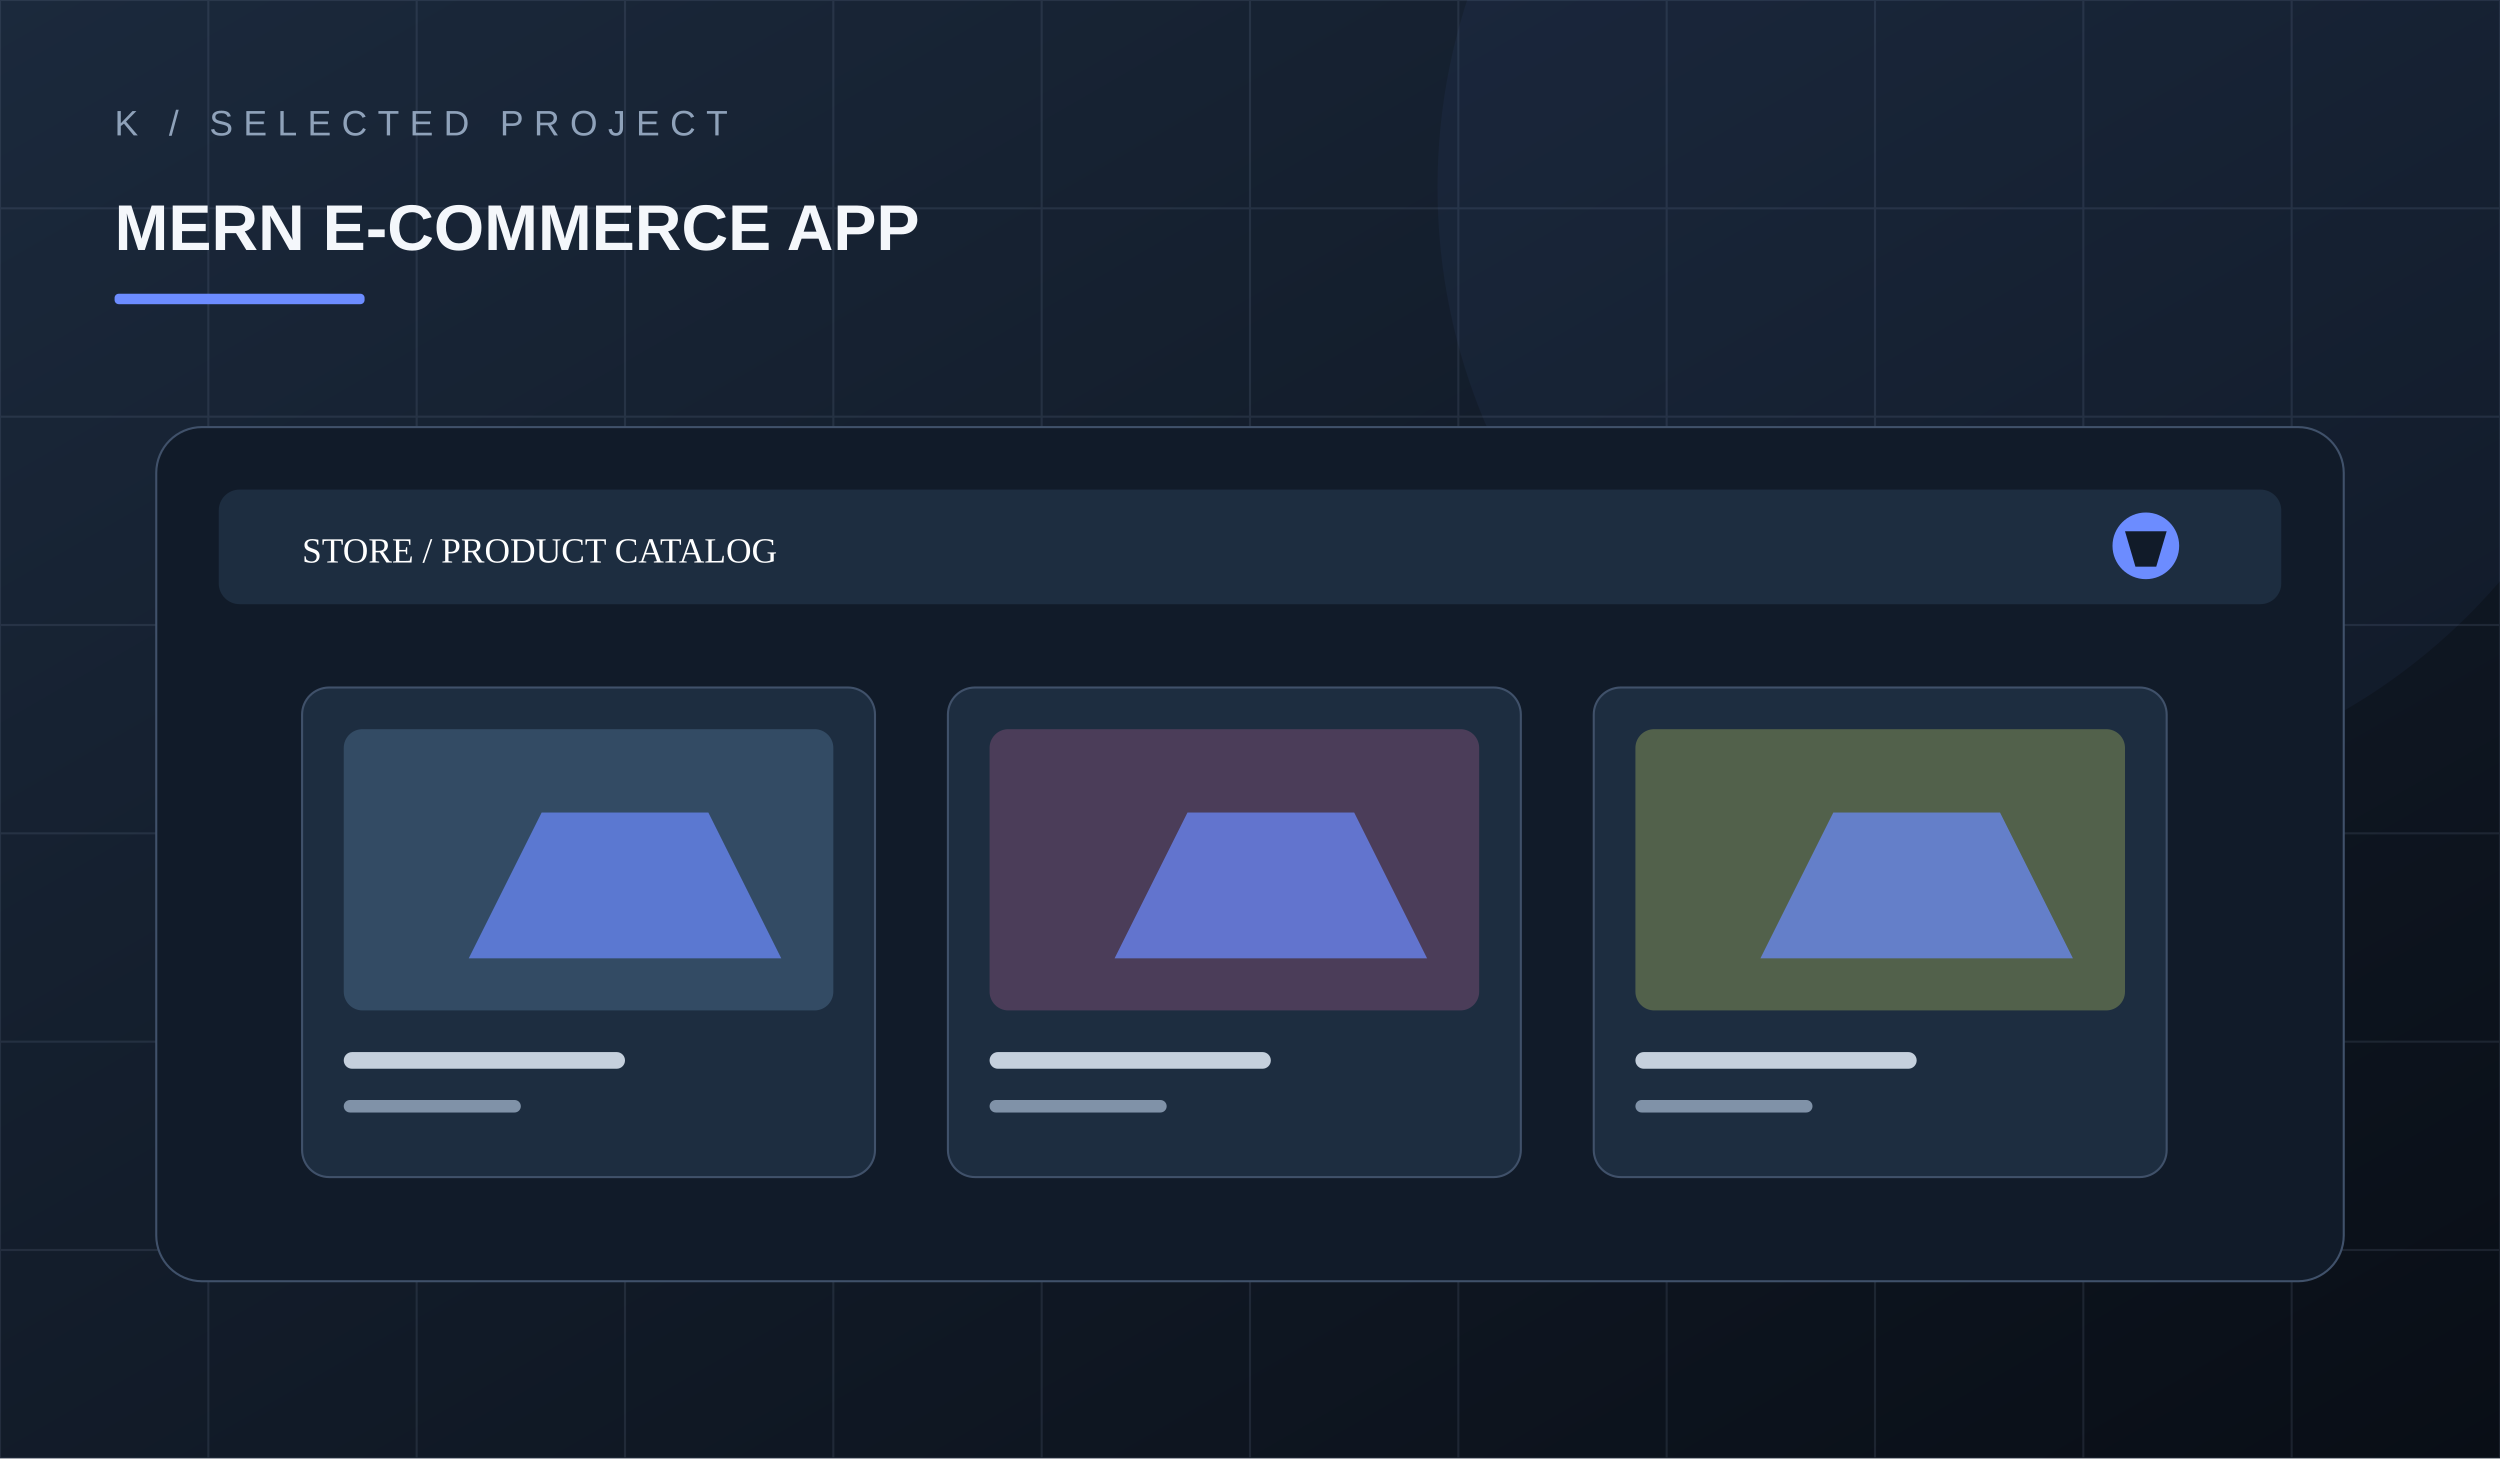
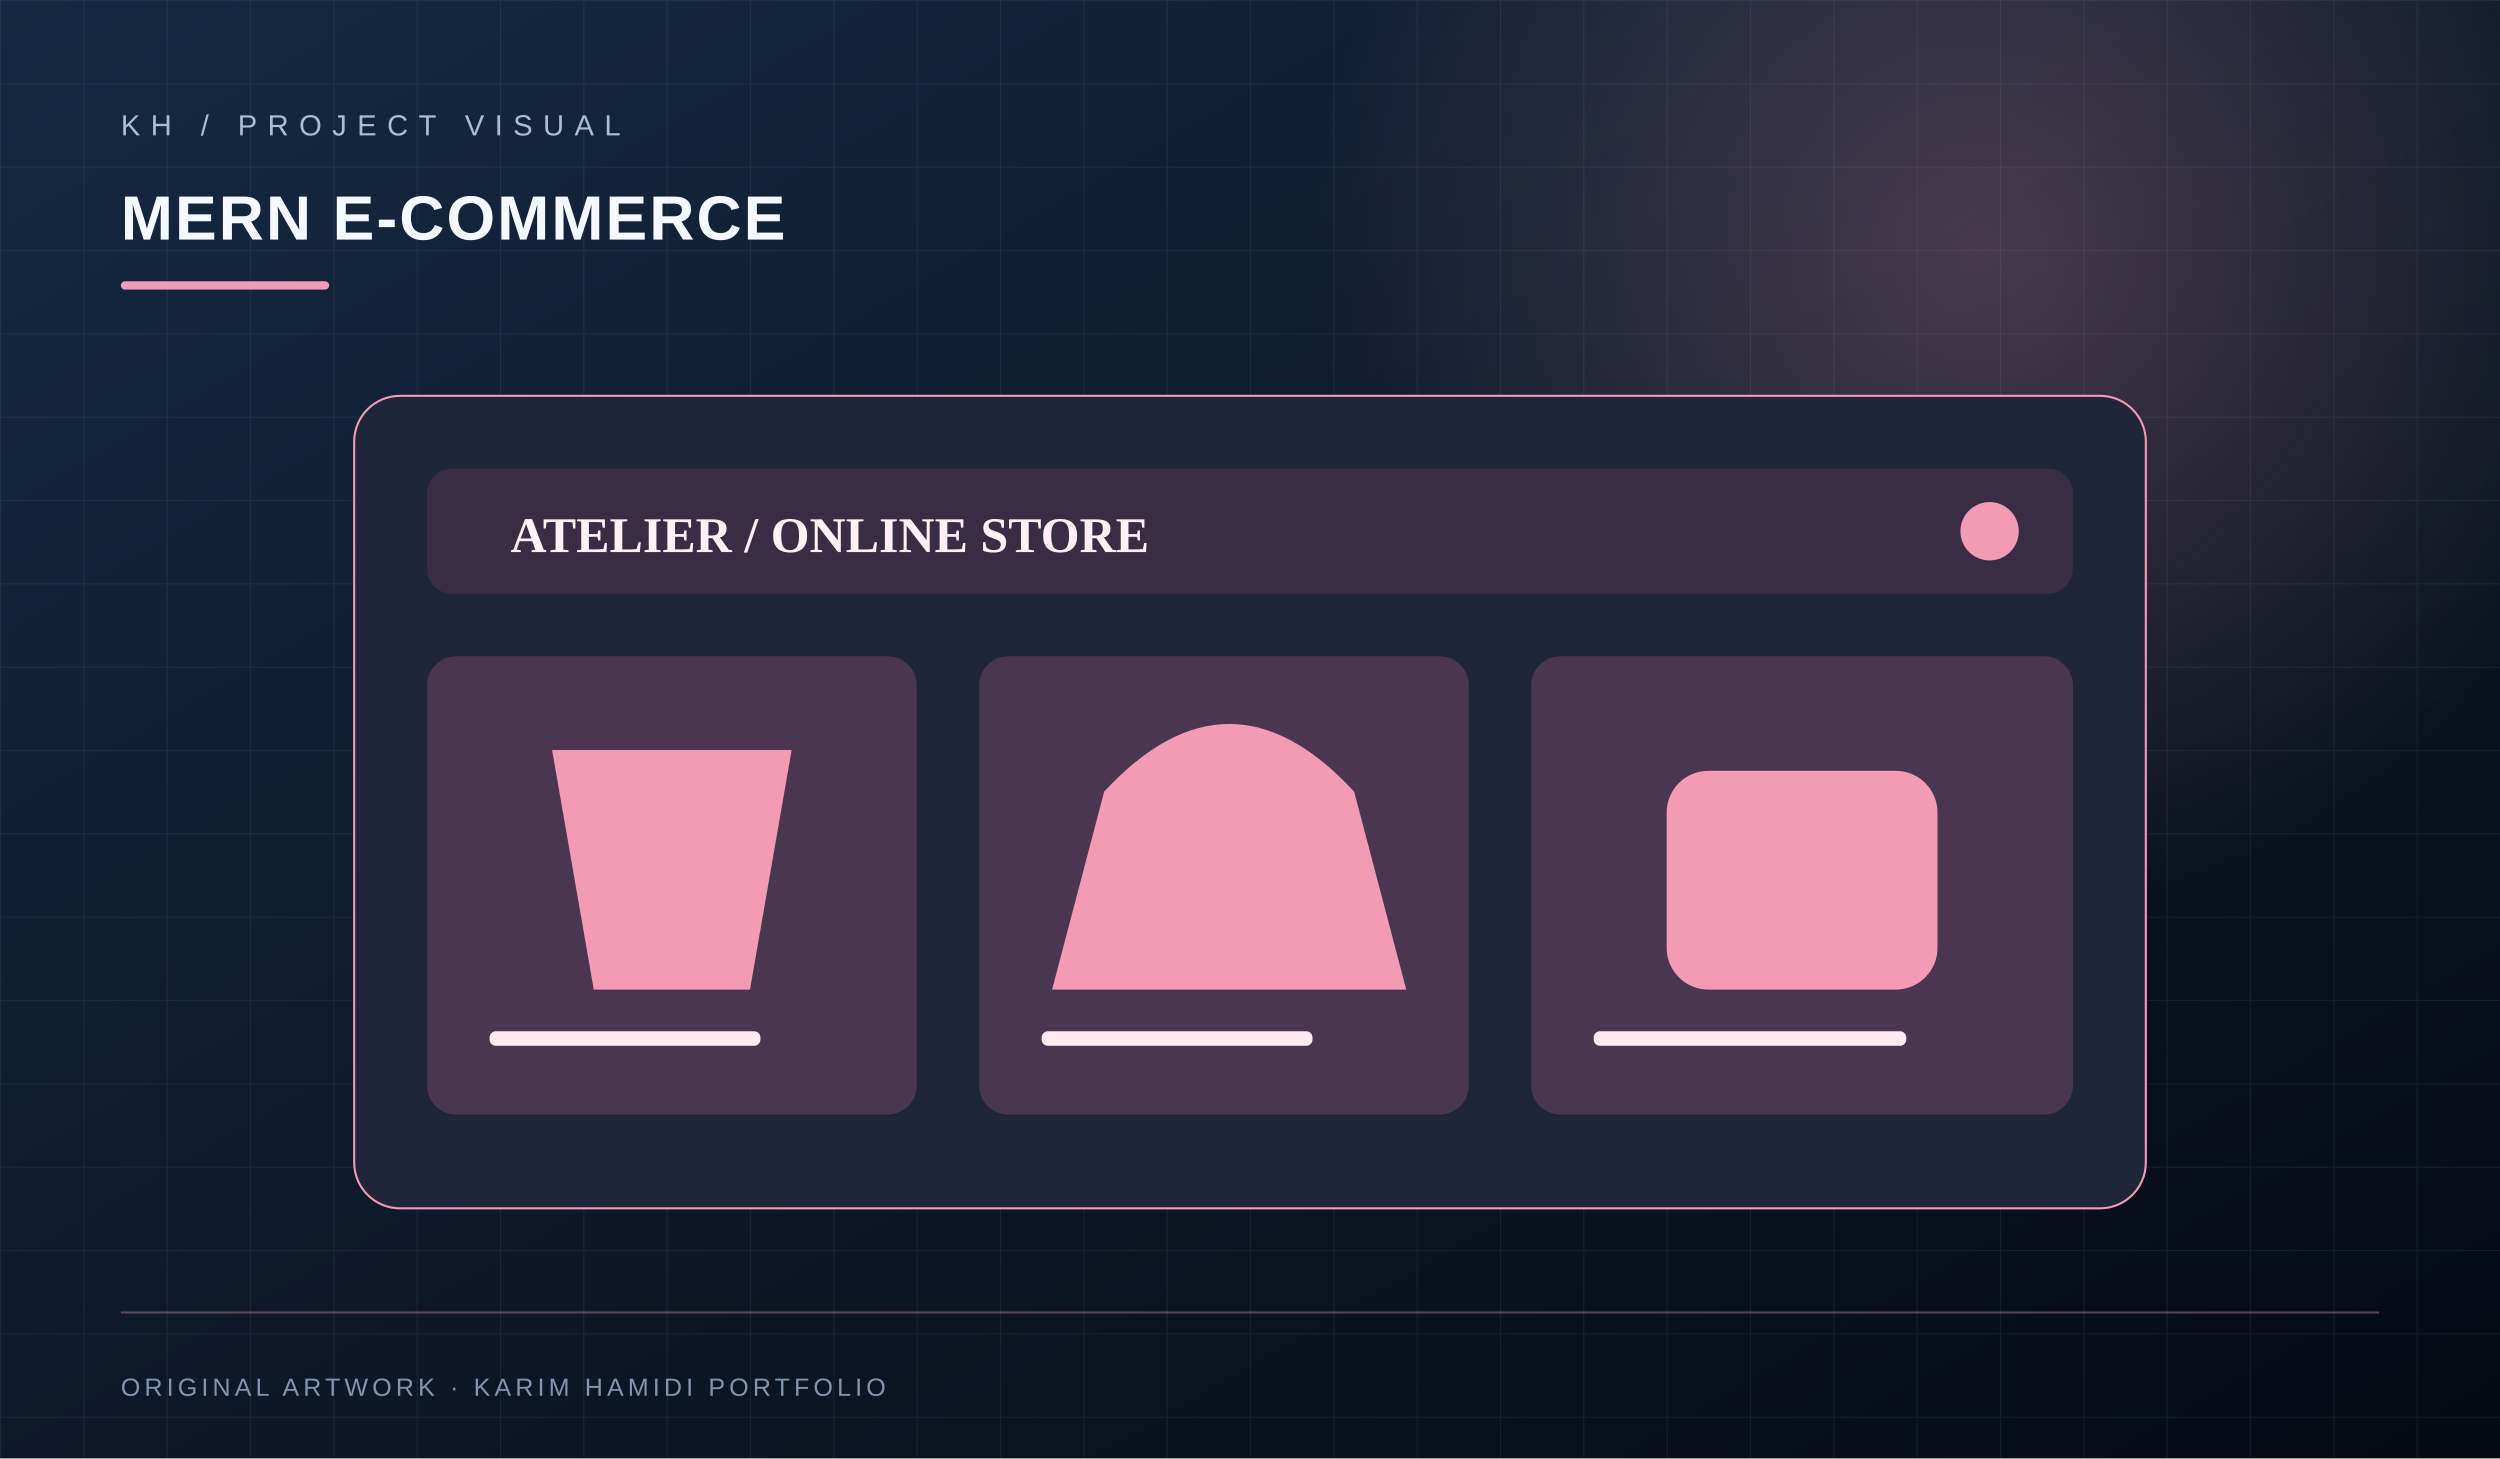
<svg xmlns="http://www.w3.org/2000/svg" width="1200" height="700" viewBox="0 0 1200 700">
  <defs>
-     <linearGradient id="b" x1="0" y1="0" x2="1" y2="1">
-       <stop stop-color="#1b293c" />
-       <stop offset="1" stop-color="#090e16" />
+     <linearGradient id="b" x2="1" y2="1">
+       <stop stop-color="#152942" />
+       <stop offset="1" stop-color="#050a12" />
    </linearGradient>
-     <linearGradient id="p">
-       <stop stop-color="#2a405a" />
-       <stop offset="1" stop-color="#101a28" />
-     </linearGradient>
+     <pattern id="g" width="40" height="40" patternUnits="userSpaceOnUse">
+       <path d="M40 0H0V40" fill="none" stroke="#9bb4d0" stroke-opacity=".09" />
+     </pattern>
+     <radialGradient id="a">
+       <stop stop-color="#f39ab5" stop-opacity=".25" />
+       <stop offset="1" stop-color="#f39ab5" stop-opacity="0" />
+     </radialGradient>
  </defs>
  <rect width="1200" height="700" fill="url(#b)" />
-   <g opacity=".13" stroke="#91a5c0">
-     <path d="M0 0V700" />
-     <path d="M100 0V700" />
-     <path d="M200 0V700" />
-     <path d="M300 0V700" />
-     <path d="M400 0V700" />
-     <path d="M500 0V700" />
-     <path d="M600 0V700" />
-     <path d="M700 0V700" />
-     <path d="M800 0V700" />
-     <path d="M900 0V700" />
-     <path d="M1000 0V700" />
-     <path d="M1100 0V700" />
-     <path d="M1200 0V700" />
-     <path d="M0 0H1200" />
-     <path d="M0 100H1200" />
-     <path d="M0 200H1200" />
-     <path d="M0 300H1200" />
-     <path d="M0 400H1200" />
-     <path d="M0 500H1200" />
-     <path d="M0 600H1200" />
-     <path d="M0 700H1200" />
+   <rect width="1200" height="700" fill="url(#g)" />
+   <circle cx="950" cy="120" r="320" fill="url(#a)" />
+   <text x="58" y="65" fill="#a9bdd4" font-family="Arial" font-size="14" letter-spacing="5">KH / PROJECT VISUAL</text>
+   <text x="58" y="115" fill="#f4f8ff" font-family="Arial" font-size="30" font-weight="700" letter-spacing="1">MERN E-COMMERCE</text>
+   <rect x="58" y="135" width="100" height="4" rx="2" fill="#f39ab5" />
+   <rect x="170" y="190" width="860" height="390" rx="22" fill="#20263a" stroke="#f39ab5" />
+   <rect x="205" y="225" width="790" height="60" rx="12" fill="#392d46" />
+   <text x="245" y="265" fill="#fff0f5" font-size="24" font-weight="700">ATELIER / ONLINE STORE</text>
+   <g fill="#4a3650">
+     <rect x="205" y="315" width="235" height="220" rx="14" />
+     <rect x="470" y="315" width="235" height="220" rx="14" />
+     <rect x="735" y="315" width="260" height="220" rx="14" />
  </g>
-   <circle cx="980" cy="90" r="290" fill="#6c8cff" opacity=".05" />
-   <text x="55" y="65" fill="#8fa2ba" font-family="Arial" font-size="17" letter-spacing="5">K / SELECTED PROJECT</text>
-   <text x="55" y="120" fill="#f4f7fb" font-family="Arial" font-size="31" font-weight="700">MERN E-COMMERCE APP</text>
-   <rect x="55" y="141" width="120" height="5" rx="2" fill="#6c8cff" />
-   <rect x="75" y="205" width="1050" height="410" rx="22" fill="#111b29" stroke="#40516a" />
-   <rect x="105" y="235" width="990" height="55" rx="10" fill="#1d2d40" />
-   <text x="145" y="270" fill="#fff" font-size="17">STORE / PRODUCT CATALOG</text>
-   <rect x="145" y="330" width="275" height="235" rx="13" fill="#1d2d40" stroke="#40516a" />
-   <rect x="165" y="350" width="235" height="135" rx="9" fill="#334b64" />
-   <path d="M225 460L260 390L340 390L375 460Z" fill="#6c8cff" opacity=".7" />
-   <rect x="165" y="505" width="135" height="8" rx="4" fill="#c5d0dd" />
-   <rect x="165" y="528" width="85" height="6" rx="3" fill="#8092a8" />
-   <rect x="455" y="330" width="275" height="235" rx="13" fill="#1d2d40" stroke="#40516a" />
-   <rect x="475" y="350" width="235" height="135" rx="9" fill="#4b3d59" />
-   <path d="M535 460L570 390L650 390L685 460Z" fill="#6c8cff" opacity=".7" />
-   <rect x="475" y="505" width="135" height="8" rx="4" fill="#c5d0dd" />
-   <rect x="475" y="528" width="85" height="6" rx="3" fill="#8092a8" />
-   <rect x="765" y="330" width="275" height="235" rx="13" fill="#1d2d40" stroke="#40516a" />
-   <rect x="785" y="350" width="235" height="135" rx="9" fill="#52614b" />
-   <path d="M845 460L880 390L960 390L995 460Z" fill="#6c8cff" opacity=".7" />
-   <rect x="785" y="505" width="135" height="8" rx="4" fill="#c5d0dd" />
-   <rect x="785" y="528" width="85" height="6" rx="3" fill="#8092a8" />
-   <circle cx="1030" cy="262" r="16" fill="#6c8cff" />
-   <path d="M1020 255H1040L1035 272H1025Z" fill="#111b29" />
+   <g fill="#f39ab5">
+     <path d="M265 360H380L360 475H285Z" />
+     <path d="M530 380Q590 315 650 380L675 475H505Z" />
+     <rect x="800" y="370" width="130" height="105" rx="20" />
+   </g>
+   <g fill="#ffeaf1">
+     <rect x="235" y="495" width="130" height="7" rx="3" />
+     <rect x="500" y="495" width="130" height="7" rx="3" />
+     <rect x="765" y="495" width="150" height="7" rx="3" />
+   </g>
+   <circle cx="955" cy="255" r="14" fill="#f39ab5" />
+   <path d="M58 630H1142" stroke="#f39ab5" stroke-opacity=".35" />
+   <text x="58" y="670" fill="#8096b0" font-family="Arial" font-size="12" letter-spacing="2">ORIGINAL ARTWORK · KARIM HAMIDI PORTFOLIO</text>
</svg>
